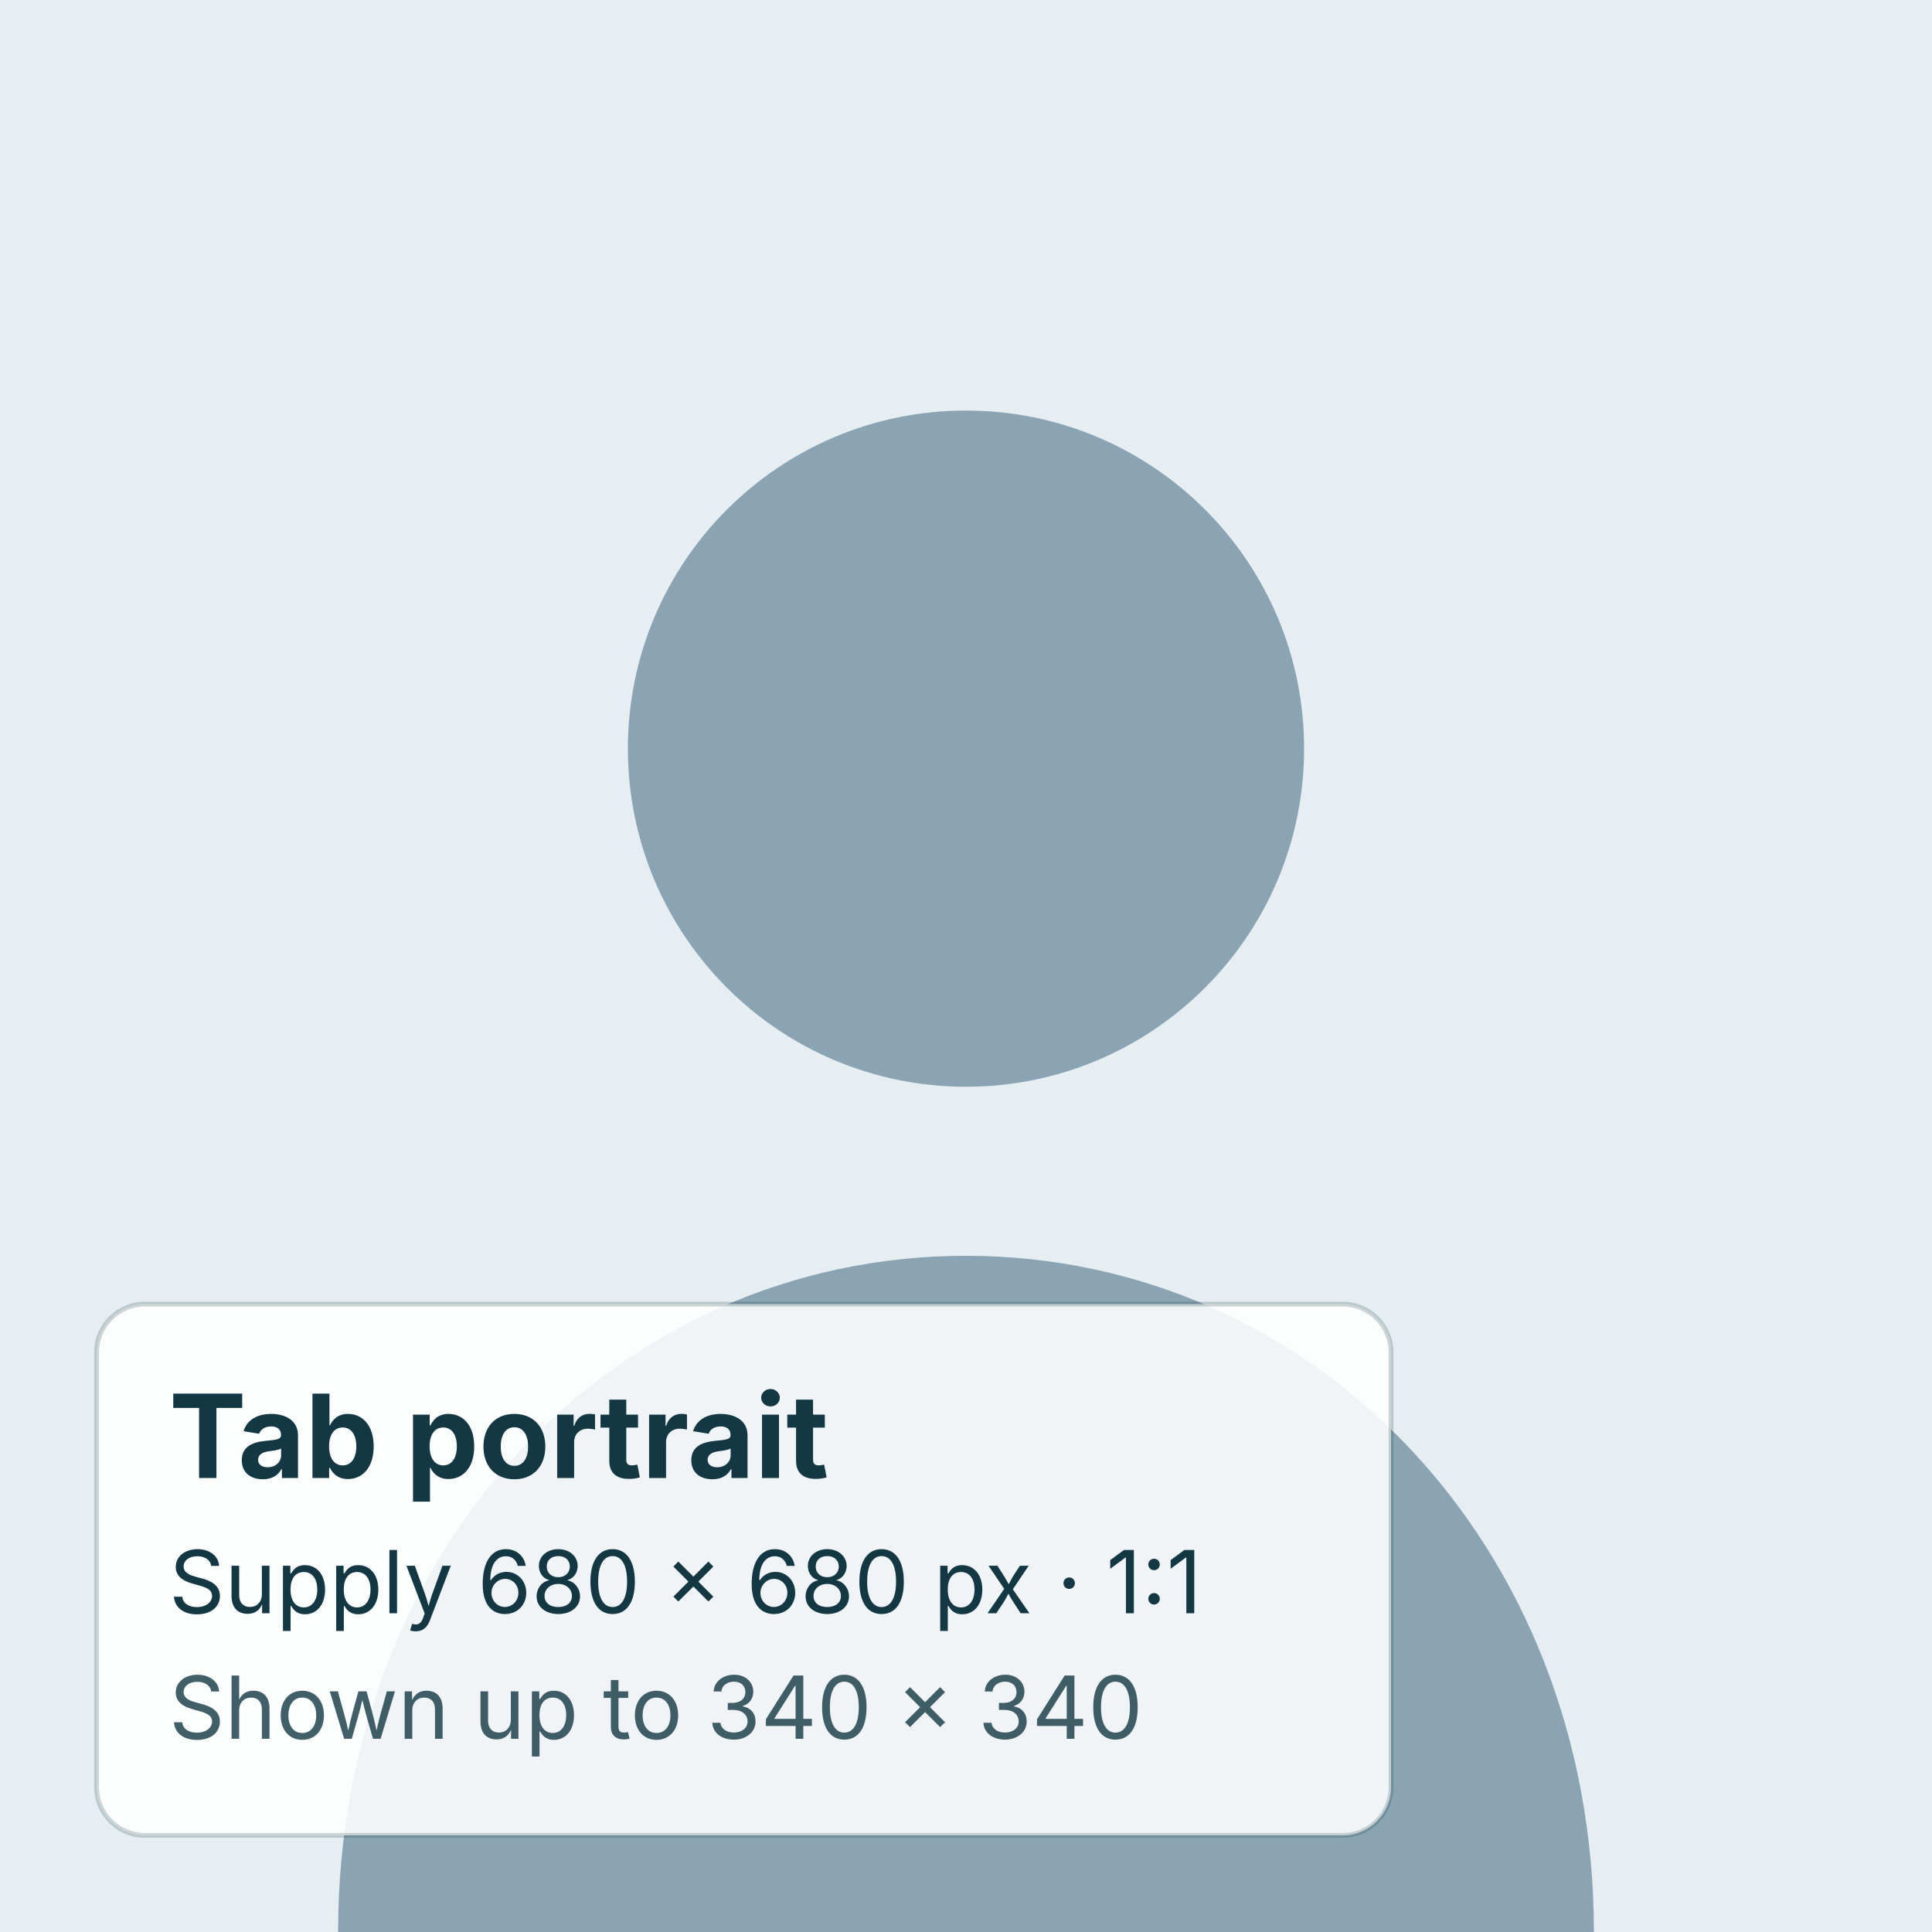
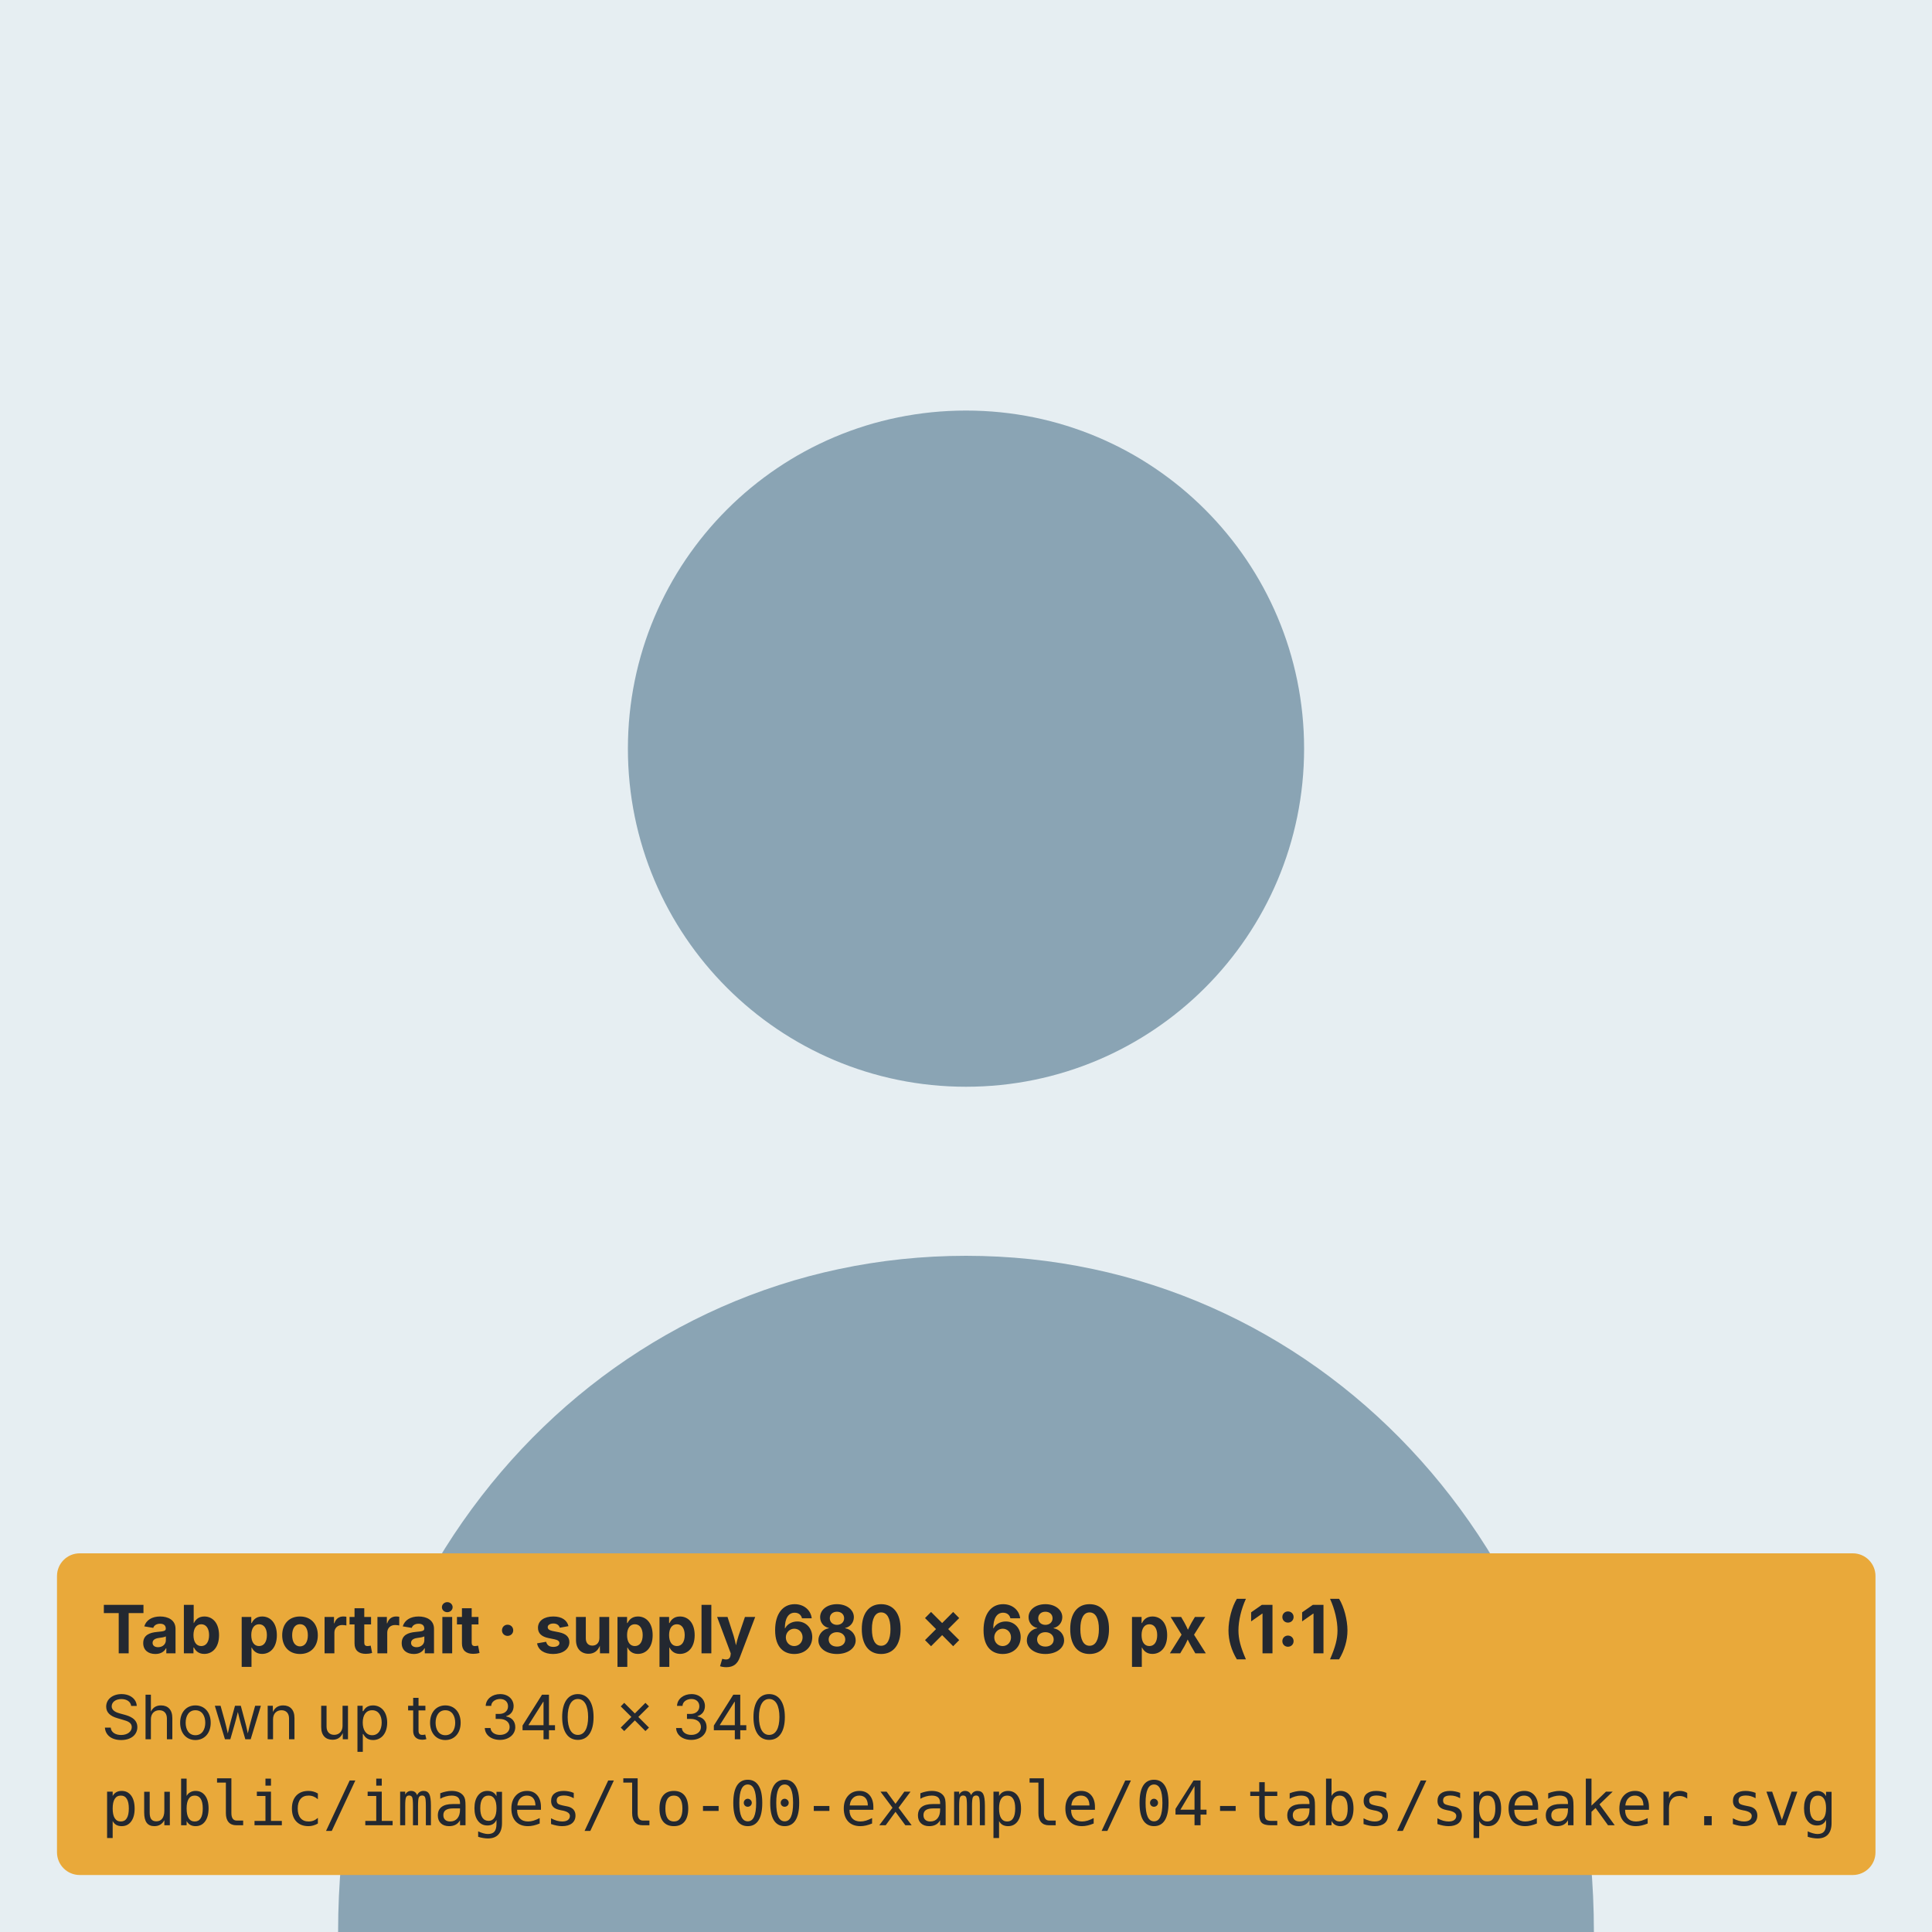
<svg xmlns="http://www.w3.org/2000/svg" viewBox="0 0 400 400" width="400" height="400">
  <rect width="400" height="400" fill="#e6eef2" />
  <circle cx="200" cy="155" r="70" fill="#8aa4b4" />
  <path d="M70 400c0-80 58-140 130-140s130 60 130 140z" fill="#8aa4b4" />
-   <g font-family="system-ui, -apple-system, 'Segoe UI', sans-serif" fill="#133844">
-     <rect x="20" y="270" width="268" height="110" rx="10" fill="#ffffff" fill-opacity="0.88" stroke="#133844" stroke-opacity="0.2" />
-     <text x="35" y="306" font-size="24" font-weight="700">Tab portrait</text>
-     <text x="35" y="334" font-size="18">Supply 680 × 680 px · 1:1</text>
-     <text x="35" y="360" font-size="18" fill-opacity="0.8">Shown up to 340 × 340</text>
+   <g data-label-position="bottom-left" font-family="system-ui, -apple-system, 'Segoe UI', sans-serif">
+     <rect x="11.8" y="321.6" width="376.5" height="66.6" rx="4.7" fill="#e9a93a" />
+     <g fill="#232830">
+       <text x="21" y="342.3" font-size="13.8" font-weight="700">Tab portrait · supply 680 × 680 px (1:1)</text>
+       <text x="21" y="360.1" font-size="12.7">Shown up to 340 × 340</text>
+       <text x="21" y="377.9" font-size="12.7" font-family="ui-monospace, 'SF Mono', Menlo, monospace">public/images/lo-00-example/04-tabs/speaker.svg</text>
+     </g>
  </g>
</svg>
